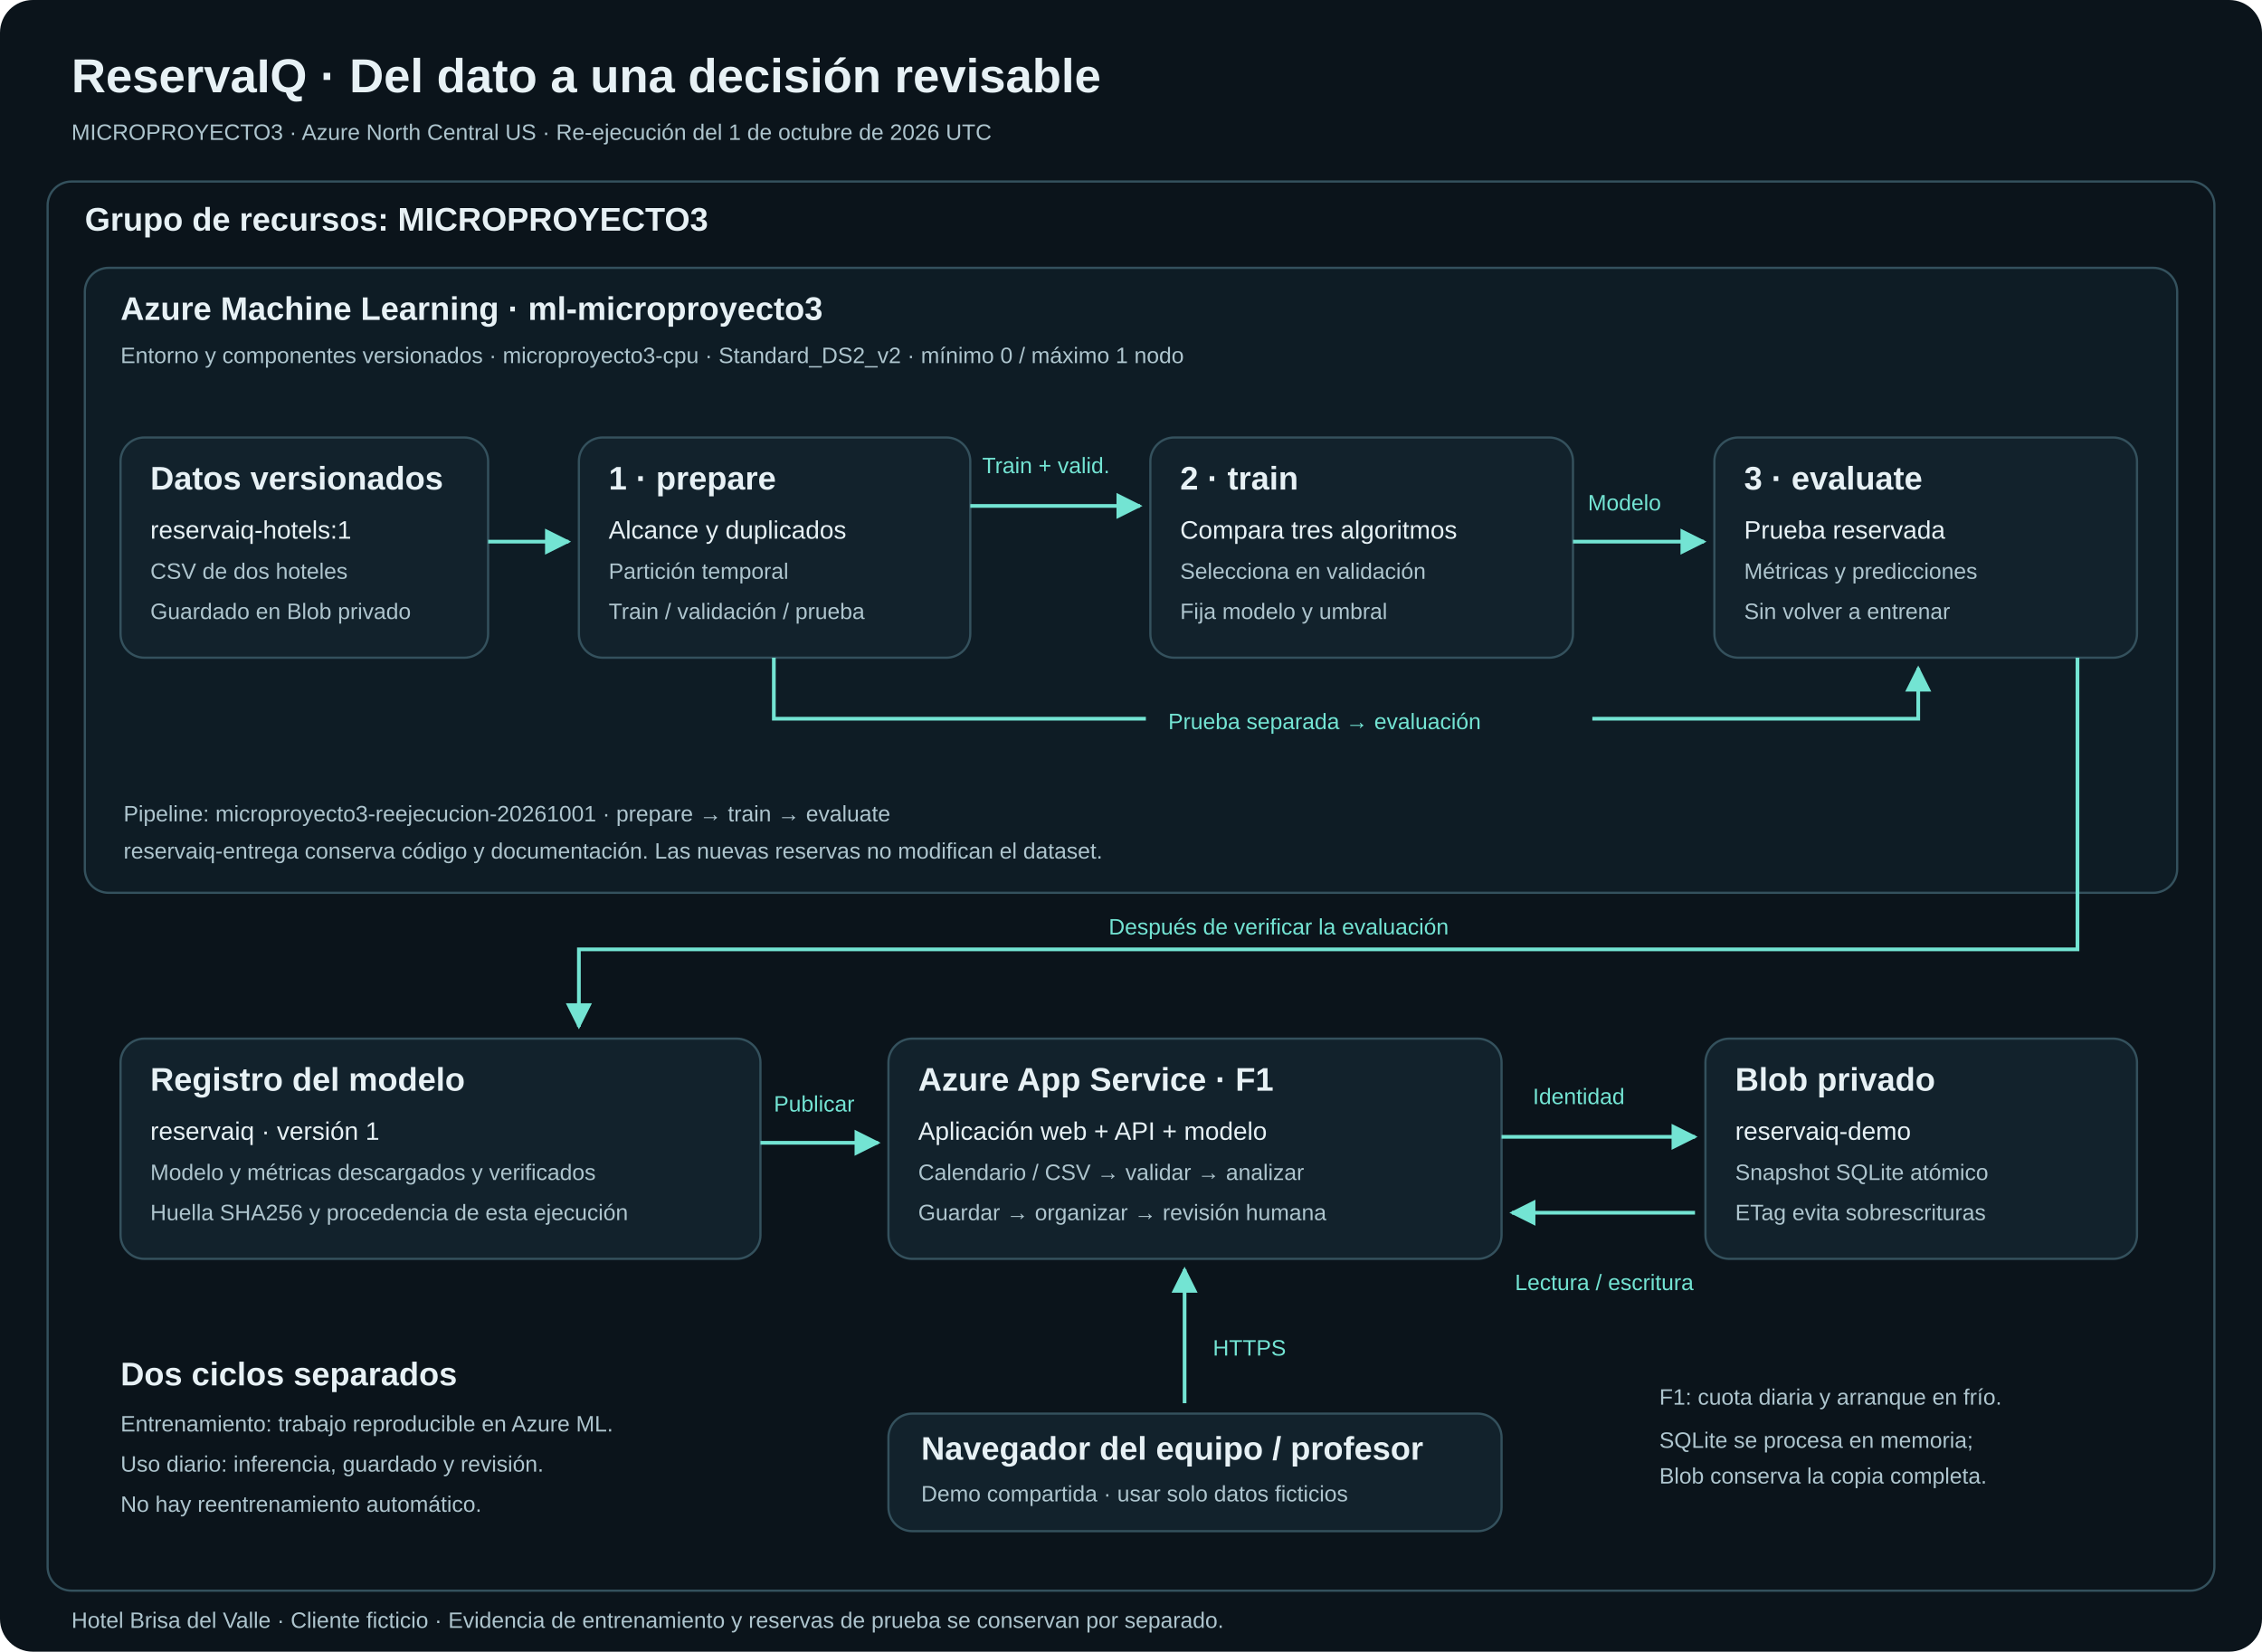
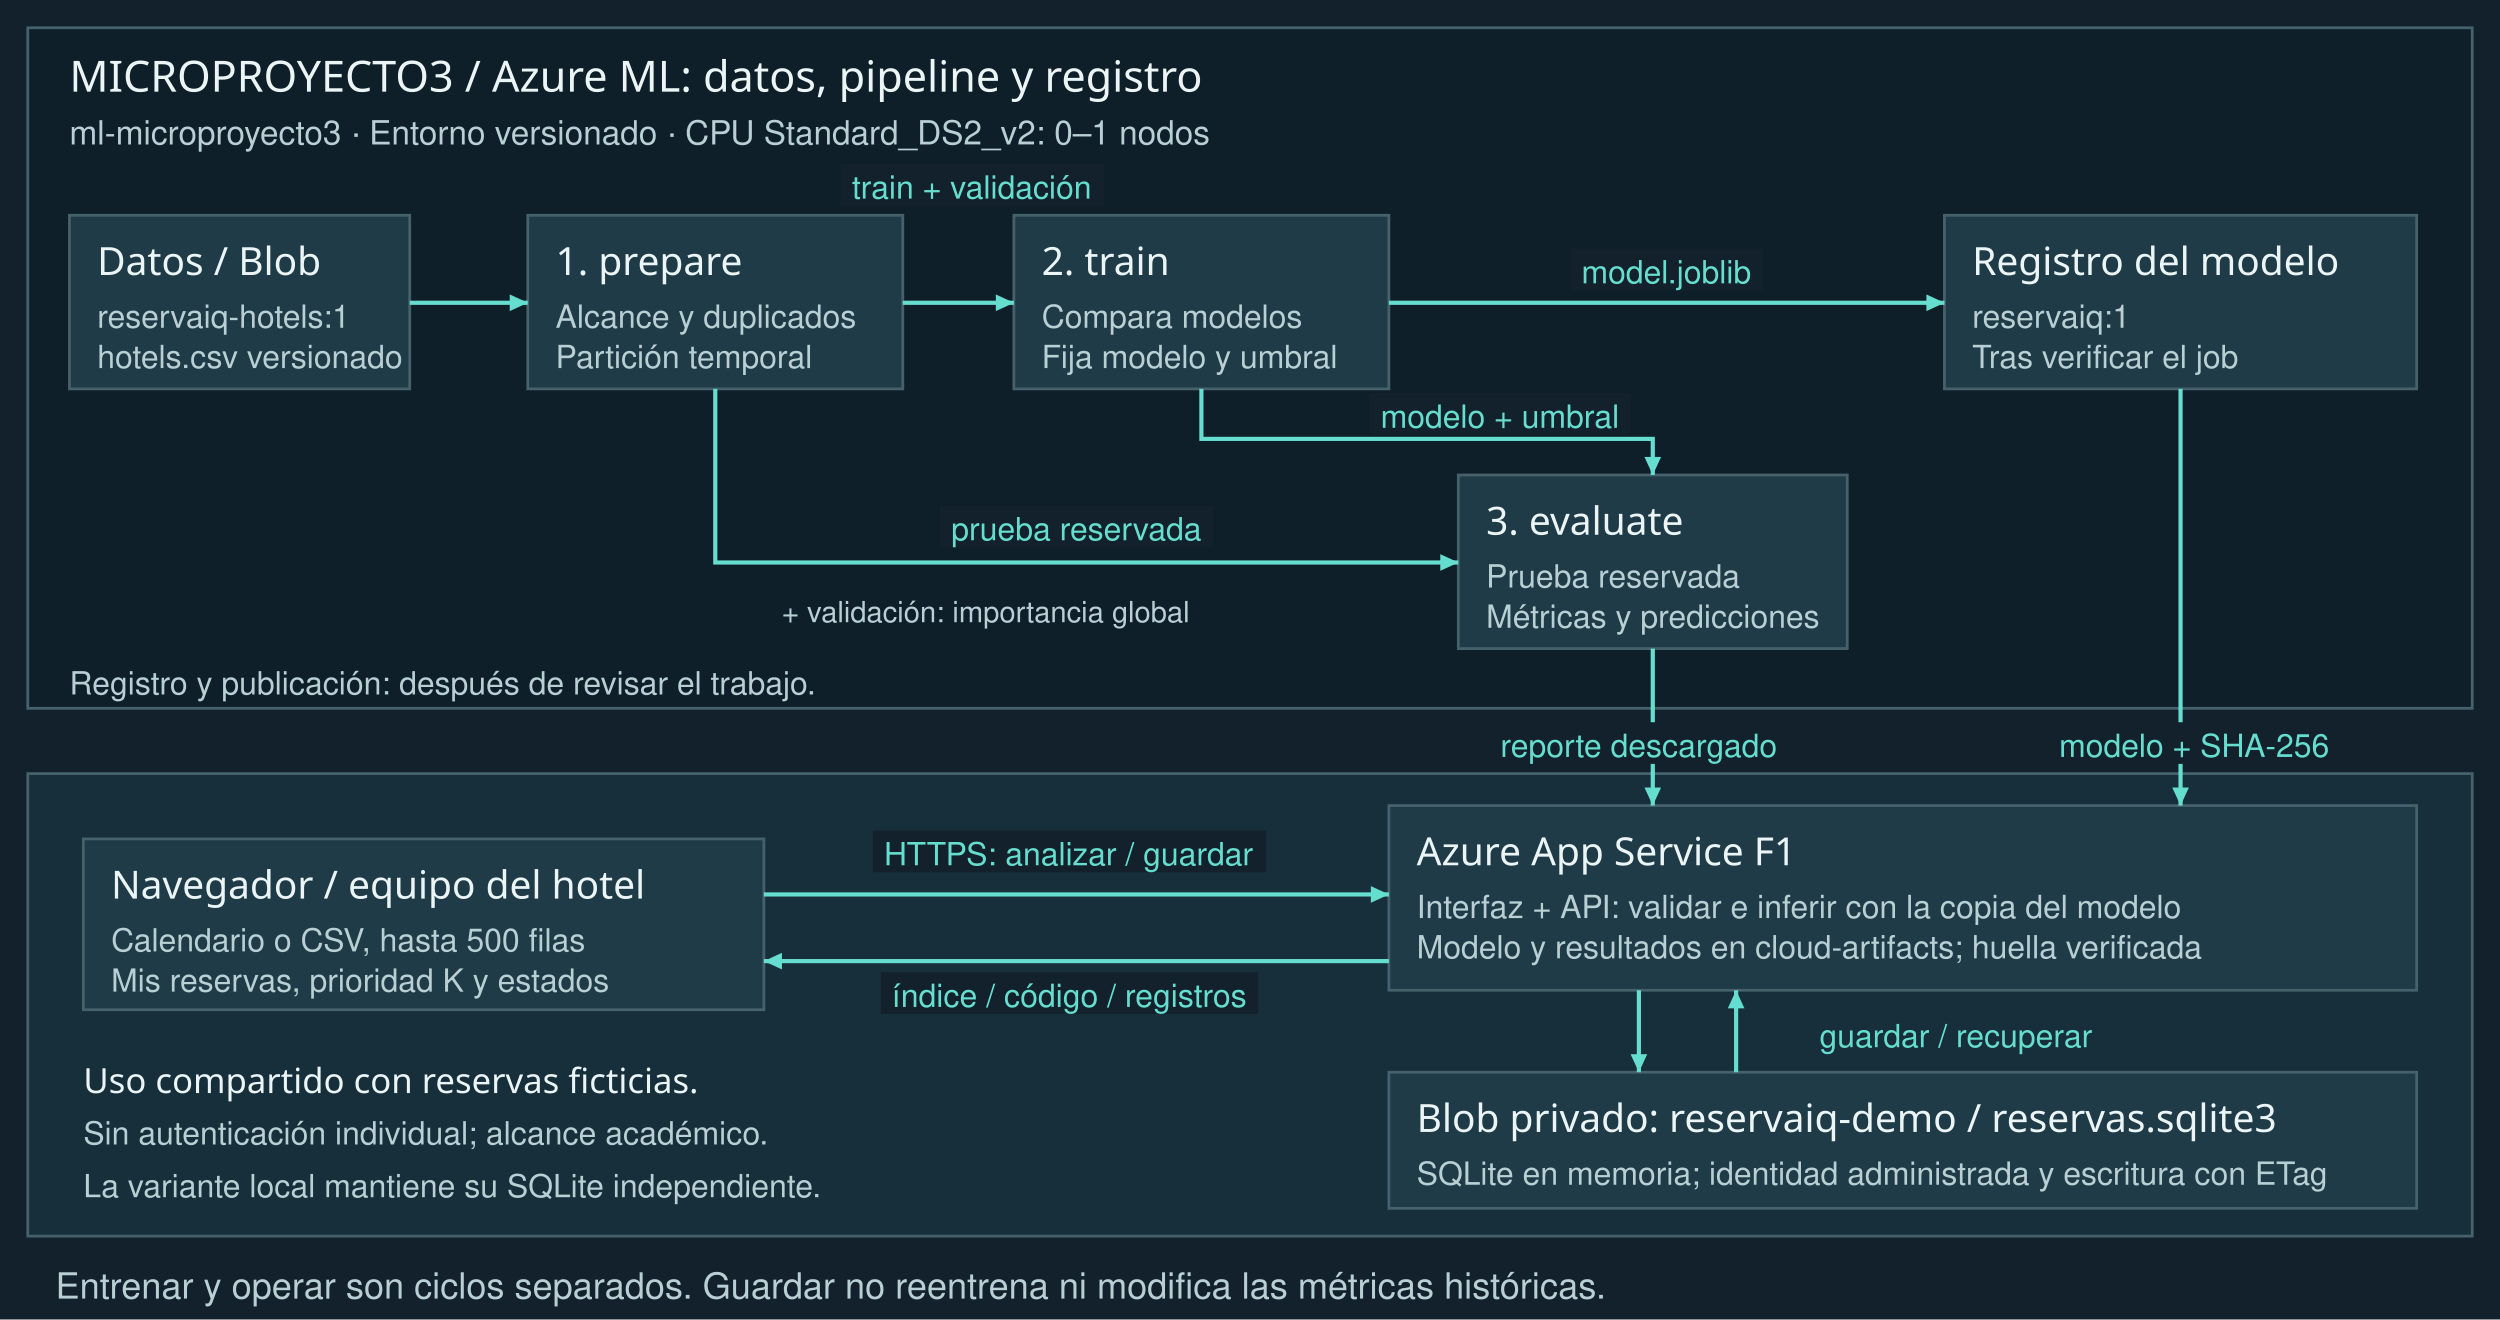
- <svg xmlns="http://www.w3.org/2000/svg" width="1520" height="1110" viewBox="0 0 1520 1110" role="img" aria-labelledby="title desc">
-   <defs>
-     <marker id="arrow" viewBox="0 0 10 10" refX="9" refY="5" markerWidth="7" markerHeight="7" orient="auto-start-reverse">
-       <path d="M0 0L10 5L0 10Z" fill="#73e4d3" />
-     </marker>
-     <style>text{font-family:Arial,sans-serif;fill:#e7f1f5}.title{font-size:32px;font-weight:700}.h{font-size:22px;font-weight:700}.t{font-size:17px}.n{font-size:15px;fill:#aec5ce}.label{font-size:15px;fill:#73e4d3}</style>
-   </defs>
-   <rect width="1520" height="1110" fill="#0b141b" rx="22" />
-   <text x="48" y="62" class="title">ReservaIQ · Del dato a una decisión revisable</text>
-   <text x="48" y="94" class="n">MICROPROYECTO3 · Azure North Central US · Re-ejecución del 1 de octubre de 2026 UTC</text>
-   <rect x="32" y="122" width="1456" height="947" fill="none" stroke="#34515d" stroke-width="1.5" rx="16" />
-   <text x="57" y="155" class="h">Grupo de recursos: MICROPROYECTO3</text>
-   <rect x="57" y="180" width="1406" height="420" fill="#0e1c25" stroke="#34515d" stroke-width="1.5" rx="16" />
-   <text x="81" y="215" class="h">Azure Machine Learning · ml-microproyecto3</text>
-   <text x="81" y="244" class="n">Entorno y componentes versionados · microproyecto3-cpu · Standard_DS2_v2 · mínimo 0 / máximo 1 nodo</text>
-   <rect x="81" y="294" width="247" height="148" fill="#12222c" stroke="#34515d" stroke-width="1.5" rx="16" />
-   <text x="101" y="329" class="h">Datos versionados</text>
-   <text x="101" y="362" class="t">reservaiq-hotels:1</text>
-   <text x="101" y="389" class="n">CSV de dos hoteles</text>
-   <text x="101" y="416" class="n">Guardado en Blob privado</text>
-   <rect x="389" y="294" width="263" height="148" fill="#12222c" stroke="#34515d" stroke-width="1.5" rx="16" />
-   <text x="409" y="329" class="h">1 · prepare</text>
-   <text x="409" y="362" class="t">Alcance y duplicados</text>
-   <text x="409" y="389" class="n">Partición temporal</text>
-   <text x="409" y="416" class="n">Train / validación / prueba</text>
-   <rect x="773" y="294" width="284" height="148" fill="#12222c" stroke="#34515d" stroke-width="1.5" rx="16" />
-   <text x="793" y="329" class="h">2 · train</text>
-   <text x="793" y="362" class="t">Compara tres algoritmos</text>
-   <text x="793" y="389" class="n">Selecciona en validación</text>
-   <text x="793" y="416" class="n">Fija modelo y umbral</text>
-   <rect x="1152" y="294" width="284" height="148" fill="#12222c" stroke="#34515d" stroke-width="1.5" rx="16" />
-   <text x="1172" y="329" class="h">3 · evaluate</text>
-   <text x="1172" y="362" class="t">Prueba reservada</text>
-   <text x="1172" y="389" class="n">Métricas y predicciones</text>
-   <text x="1172" y="416" class="n">Sin volver a entrenar</text>
-   <path d="M328 364H382" fill="none" stroke="#73e4d3" stroke-width="2.5" marker-end="url(#arrow)" />
-   <path d="M652 340H766" fill="none" stroke="#73e4d3" stroke-width="2.5" marker-end="url(#arrow)" />
-   <text x="660" y="318" class="label">Train + valid.</text>
-   <path d="M1057 364H1145" fill="none" stroke="#73e4d3" stroke-width="2.5" marker-end="url(#arrow)" />
-   <text x="1067" y="343" class="label">Modelo</text>
-   <path d="M520 442V483H1289V449" fill="none" stroke="#73e4d3" stroke-width="2.5" marker-end="url(#arrow)" />
-   <rect x="770" y="470" width="300" height="28" fill="#0e1c25" />
-   <text x="785" y="490" class="label">Prueba separada → evaluación</text>
-   <text x="83" y="552" class="n">Pipeline: microproyecto3-reejecucion-20261001 · prepare → train → evaluate</text>
-   <text x="83" y="577" class="n">reservaiq-entrega conserva código y documentación. Las nuevas reservas no modifican el dataset.</text>
-   <path d="M1396 442V638H389V690" fill="none" stroke="#73e4d3" stroke-width="2.5" marker-end="url(#arrow)" />
-   <text x="745" y="628" class="label">Después de verificar la evaluación</text>
-   <rect x="81" y="698" width="430" height="148" fill="#12222c" stroke="#34515d" stroke-width="1.5" rx="16" />
-   <text x="101" y="733" class="h">Registro del modelo</text>
-   <text x="101" y="766" class="t">reservaiq · versión 1</text>
-   <text x="101" y="793" class="n">Modelo y métricas descargados y verificados</text>
-   <text x="101" y="820" class="n">Huella SHA256 y procedencia de esta ejecución</text>
-   <rect x="597" y="698" width="412" height="148" fill="#12222c" stroke="#34515d" stroke-width="1.5" rx="16" />
-   <text x="617" y="733" class="h">Azure App Service · F1</text>
-   <text x="617" y="766" class="t">Aplicación web + API + modelo</text>
-   <text x="617" y="793" class="n">Calendario / CSV → validar → analizar</text>
-   <text x="617" y="820" class="n">Guardar → organizar → revisión humana</text>
-   <rect x="1146" y="698" width="290" height="148" fill="#12222c" stroke="#34515d" stroke-width="1.5" rx="16" />
-   <text x="1166" y="733" class="h">Blob privado</text>
-   <text x="1166" y="766" class="t">reservaiq-demo</text>
-   <text x="1166" y="793" class="n">Snapshot SQLite atómico</text>
-   <text x="1166" y="820" class="n">ETag evita sobrescrituras</text>
-   <path d="M511 768H590" fill="none" stroke="#73e4d3" stroke-width="2.5" marker-end="url(#arrow)" />
-   <text x="520" y="747" class="label">Publicar</text>
-   <path d="M1009 764H1139" fill="none" stroke="#73e4d3" stroke-width="2.5" marker-end="url(#arrow)" />
-   <path d="M1139 815H1016" fill="none" stroke="#73e4d3" stroke-width="2.5" marker-end="url(#arrow)" />
-   <text x="1030" y="742" class="label">Identidad</text>
-   <text x="1018" y="867" class="label">Lectura / escritura</text>
-   <path d="M796 943V853" fill="none" stroke="#73e4d3" stroke-width="2.5" marker-end="url(#arrow)" />
-   <text x="815" y="911" class="label">HTTPS</text>
-   <rect x="597" y="950" width="412" height="79" fill="#12222c" stroke="#34515d" stroke-width="1.5" rx="16" />
-   <text x="619" y="981" class="h">Navegador del equipo / profesor</text>
-   <text x="619" y="1009" class="n">Demo compartida · usar solo datos ficticios</text>
-   <text x="81" y="931" class="h">Dos ciclos separados</text>
-   <text x="81" y="962" class="n">Entrenamiento: trabajo reproducible en Azure ML.</text>
-   <text x="81" y="989" class="n">Uso diario: inferencia, guardado y revisión.</text>
-   <text x="81" y="1016" class="n">No hay reentrenamiento automático.</text>
-   <text x="1115" y="944" class="n">F1: cuota diaria y arranque en frío.</text>
-   <text x="1115" y="973" class="n">SQLite se procesa en memoria;</text>
-   <text x="1115" y="997" class="n">Blob conserva la copia completa.</text>
-   <text x="48" y="1094" class="n">Hotel Brisa del Valle · Cliente ficticio · Evidencia de entrenamiento y reservas de prueba se conservan por separado.</text>
+ <svg xmlns="http://www.w3.org/2000/svg" width="1800" height="950" preserveAspectRatio="xMinYMin meet" viewBox="0 0 1800 950" version="1.0" fill-rule="evenodd">
+   <clipPath id="clip">
+     <rect x="0" y="0" width="1800" height="950" />
+   </clipPath>
+   <g id="group" transform="scale(1,-1) translate(0,-950)" style="clip-path: url(#clip)">
+     <g transform="">
+       <rect x="0" y="0" width="1800" height="950" rx="14" ry="0" style="stroke: none; stroke-linecap: butt; stroke-width: 2; fill: rgb(7%,13%,17%); fill-rule: evenodd;" />
+       <rect x="20" y="440" width="1760" height="490" rx="14" ry="0" style="stroke: rgb(27%,38%,42%); stroke-linecap: butt; stroke-width: 2; fill: rgb(6%,12%,16%); fill-rule: evenodd;" />
+       <text x="50" y="884" style="font-family: Helvetica-Bold; font-size: 31px;fill: rgb(92%,96%,96%); stroke:none;" transform="translate(0,1768) scale(1,-1)">MICROPROYECTO3  /  Azure ML: datos, pipeline y registro</text>
+       <text x="50" y="846" style="font-family: Helvetica; font-size: 24px;fill: rgb(72%,81%,83%); stroke:none;" transform="translate(0,1692) scale(1,-1)">ml-microproyecto3  ·  Entorno versionado  ·  CPU Standard_DS2_v2: 0–1 nodos</text>
+       <rect x="50" y="670" width="245" height="125" rx="14" ry="0" style="stroke: rgb(27%,38%,42%); stroke-linecap: butt; stroke-width: 2; fill: rgb(12%,23%,28%); fill-rule: evenodd;" />
+       <text x="70" y="752" style="font-family: Helvetica-Bold; font-size: 28px;fill: rgb(92%,96%,96%); stroke:none;" transform="translate(0,1504) scale(1,-1)">Datos / Blob</text>
+       <text x="70" y="714" style="font-family: Helvetica; font-size: 23px;fill: rgb(72%,81%,83%); stroke:none;" transform="translate(0,1428) scale(1,-1)">reservaiq-hotels:1</text>
+       <text x="70" y="685" style="font-family: Helvetica; font-size: 23px;fill: rgb(72%,81%,83%); stroke:none;" transform="translate(0,1370) scale(1,-1)">hotels.csv versionado</text>
+       <rect x="380" y="670" width="270" height="125" rx="14" ry="0" style="stroke: rgb(27%,38%,42%); stroke-linecap: butt; stroke-width: 2; fill: rgb(12%,23%,28%); fill-rule: evenodd;" />
+       <text x="400" y="752" style="font-family: Helvetica-Bold; font-size: 28px;fill: rgb(92%,96%,96%); stroke:none;" transform="translate(0,1504) scale(1,-1)">1. prepare</text>
+       <text x="400" y="714" style="font-family: Helvetica; font-size: 23px;fill: rgb(72%,81%,83%); stroke:none;" transform="translate(0,1428) scale(1,-1)">Alcance y duplicados</text>
+       <text x="400" y="685" style="font-family: Helvetica; font-size: 23px;fill: rgb(72%,81%,83%); stroke:none;" transform="translate(0,1370) scale(1,-1)">Partición temporal</text>
+       <rect x="730" y="670" width="270" height="125" rx="14" ry="0" style="stroke: rgb(27%,38%,42%); stroke-linecap: butt; stroke-width: 2; fill: rgb(12%,23%,28%); fill-rule: evenodd;" />
+       <text x="750" y="752" style="font-family: Helvetica-Bold; font-size: 28px;fill: rgb(92%,96%,96%); stroke:none;" transform="translate(0,1504) scale(1,-1)">2. train</text>
+       <text x="750" y="714" style="font-family: Helvetica; font-size: 23px;fill: rgb(72%,81%,83%); stroke:none;" transform="translate(0,1428) scale(1,-1)">Compara modelos</text>
+       <text x="750" y="685" style="font-family: Helvetica; font-size: 23px;fill: rgb(72%,81%,83%); stroke:none;" transform="translate(0,1370) scale(1,-1)">Fija modelo y umbral</text>
+       <rect x="1050" y="483" width="280" height="125" rx="14" ry="0" style="stroke: rgb(27%,38%,42%); stroke-linecap: butt; stroke-width: 2; fill: rgb(12%,23%,28%); fill-rule: evenodd;" />
+       <text x="1070" y="565" style="font-family: Helvetica-Bold; font-size: 28px;fill: rgb(92%,96%,96%); stroke:none;" transform="translate(0,1130) scale(1,-1)">3. evaluate</text>
+       <text x="1070" y="527" style="font-family: Helvetica; font-size: 23px;fill: rgb(72%,81%,83%); stroke:none;" transform="translate(0,1054) scale(1,-1)">Prueba reservada</text>
+       <text x="1070" y="498" style="font-family: Helvetica; font-size: 23px;fill: rgb(72%,81%,83%); stroke:none;" transform="translate(0,996) scale(1,-1)">Métricas y predicciones</text>
+       <rect x="1400" y="670" width="340" height="125" rx="14" ry="0" style="stroke: rgb(27%,38%,42%); stroke-linecap: butt; stroke-width: 2; fill: rgb(12%,23%,28%); fill-rule: evenodd;" />
+       <text x="1420" y="752" style="font-family: Helvetica-Bold; font-size: 28px;fill: rgb(92%,96%,96%); stroke:none;" transform="translate(0,1504) scale(1,-1)">Registro del modelo</text>
+       <text x="1420" y="714" style="font-family: Helvetica; font-size: 23px;fill: rgb(72%,81%,83%); stroke:none;" transform="translate(0,1428) scale(1,-1)">reservaiq:1</text>
+       <text x="1420" y="685" style="font-family: Helvetica; font-size: 23px;fill: rgb(72%,81%,83%); stroke:none;" transform="translate(0,1370) scale(1,-1)">Tras verificar el job</text>
+       <polyline points="295 732, 380 732" style="stroke: rgb(40%,87%,81%); stroke-linecap: butt; stroke-width: 3; fill: None; fill-rule: evenodd;" />
+       <polygon points="380 732, 367 726, 367 738" style="stroke: none; stroke-linecap: butt; stroke-width: 1; fill: rgb(40%,87%,81%); fill-rule: evenodd;" />
+       <polyline points="650 732, 730 732" style="stroke: rgb(40%,87%,81%); stroke-linecap: butt; stroke-width: 3; fill: None; fill-rule: evenodd;" />
+       <polygon points="730 732, 717 726, 717 738" style="stroke: none; stroke-linecap: butt; stroke-width: 1; fill: rgb(40%,87%,81%); fill-rule: evenodd;" />
+       <rect x="605.394" y="802" width="189.213" height="30" rx="14" ry="0" style="stroke: none; stroke-linecap: butt; stroke-width: 2; fill: rgb(7%,13%,17%); fill-rule: evenodd;" />
+       <text x="613.394" y="807" style="font-family: Helvetica; font-size: 23px;fill: rgb(40%,87%,81%); stroke:none;" transform="translate(0,1614) scale(1,-1)">train + validación</text>
+       <polyline points="515 670, 515 545, 1050 545" style="stroke: rgb(40%,87%,81%); stroke-linecap: butt; stroke-width: 3; fill: None; fill-rule: evenodd;" />
+       <polygon points="1050 545, 1037 539, 1037 551" style="stroke: none; stroke-linecap: butt; stroke-width: 1; fill: rgb(40%,87%,81%); fill-rule: evenodd;" />
+       <rect x="676.875" y="556" width="196.251" height="30" rx="14" ry="0" style="stroke: none; stroke-linecap: butt; stroke-width: 2; fill: rgb(7%,13%,17%); fill-rule: evenodd;" />
+       <text x="684.875" y="561" style="font-family: Helvetica; font-size: 23px;fill: rgb(40%,87%,81%); stroke:none;" transform="translate(0,1122) scale(1,-1)">prueba reservada</text>
+       <text x="563" y="502" style="font-family: Helvetica; font-size: 21px;fill: rgb(72%,81%,83%); stroke:none;" transform="translate(0,1004) scale(1,-1)">+ validación: importancia global</text>
+       <polyline points="865 670, 865 634, 1190 634, 1190 608" style="stroke: rgb(40%,87%,81%); stroke-linecap: butt; stroke-width: 3; fill: None; fill-rule: evenodd;" />
+       <polygon points="1190 608, 1184 621, 1196 621" style="stroke: none; stroke-linecap: butt; stroke-width: 1; fill: rgb(40%,87%,81%); fill-rule: evenodd;" />
+       <rect x="986.038" y="637" width="187.925" height="30" rx="14" ry="0" style="stroke: none; stroke-linecap: butt; stroke-width: 2; fill: rgb(7%,13%,17%); fill-rule: evenodd;" />
+       <text x="994.038" y="642" style="font-family: Helvetica; font-size: 23px;fill: rgb(40%,87%,81%); stroke:none;" transform="translate(0,1284) scale(1,-1)">modelo + umbral</text>
+       <polyline points="1000 732, 1400 732" style="stroke: rgb(40%,87%,81%); stroke-linecap: butt; stroke-width: 3; fill: None; fill-rule: evenodd;" />
+       <polygon points="1400 732, 1387 726, 1387 738" style="stroke: none; stroke-linecap: butt; stroke-width: 1; fill: rgb(40%,87%,81%); fill-rule: evenodd;" />
+       <rect x="1130.648" y="741" width="138.705" height="30" rx="14" ry="0" style="stroke: none; stroke-linecap: butt; stroke-width: 2; fill: rgb(7%,13%,17%); fill-rule: evenodd;" />
+       <text x="1138.648" y="746" style="font-family: Helvetica; font-size: 23px;fill: rgb(40%,87%,81%); stroke:none;" transform="translate(0,1492) scale(1,-1)">model.joblib</text>
+       <text x="50" y="450" style="font-family: Helvetica; font-size: 23px;fill: rgb(72%,81%,83%); stroke:none;" transform="translate(0,900) scale(1,-1)">Registro y publicación: después de revisar el trabajo.</text>
+       <rect x="20" y="60" width="1760" height="333" rx="14" ry="0" style="stroke: rgb(27%,38%,42%); stroke-linecap: butt; stroke-width: 2; fill: rgb(9%,18%,23%); fill-rule: evenodd;" />
+       <rect x="60" y="223" width="490" height="123" rx="14" ry="0" style="stroke: rgb(27%,38%,42%); stroke-linecap: butt; stroke-width: 2; fill: rgb(12%,23%,28%); fill-rule: evenodd;" />
+       <text x="80" y="303" style="font-family: Helvetica-Bold; font-size: 28px;fill: rgb(92%,96%,96%); stroke:none;" transform="translate(0,606) scale(1,-1)">Navegador / equipo del hotel</text>
+       <text x="80" y="265" style="font-family: Helvetica; font-size: 23px;fill: rgb(72%,81%,83%); stroke:none;" transform="translate(0,530) scale(1,-1)">Calendario o CSV, hasta 500 filas</text>
+       <text x="80" y="236" style="font-family: Helvetica; font-size: 23px;fill: rgb(72%,81%,83%); stroke:none;" transform="translate(0,472) scale(1,-1)">Mis reservas, prioridad K y estados</text>
+       <rect x="1000" y="237" width="740" height="133" rx="14" ry="0" style="stroke: rgb(27%,38%,42%); stroke-linecap: butt; stroke-width: 2; fill: rgb(12%,23%,28%); fill-rule: evenodd;" />
+       <text x="1020" y="327" style="font-family: Helvetica-Bold; font-size: 28px;fill: rgb(92%,96%,96%); stroke:none;" transform="translate(0,654) scale(1,-1)">Azure App Service F1</text>
+       <text x="1020" y="289" style="font-family: Helvetica; font-size: 23px;fill: rgb(72%,81%,83%); stroke:none;" transform="translate(0,578) scale(1,-1)">Interfaz + API: validar e inferir con la copia del modelo</text>
+       <text x="1020" y="260" style="font-family: Helvetica; font-size: 23px;fill: rgb(72%,81%,83%); stroke:none;" transform="translate(0,520) scale(1,-1)">Modelo y resultados en cloud-artifacts; huella verificada</text>
+       <polyline points="1190 483, 1190 370" style="stroke: rgb(40%,87%,81%); stroke-linecap: butt; stroke-width: 3; fill: None; fill-rule: evenodd;" />
+       <polygon points="1190 370, 1184 383, 1196 383" style="stroke: none; stroke-linecap: butt; stroke-width: 1; fill: rgb(40%,87%,81%); fill-rule: evenodd;" />
+       <rect x="1072.284" y="400" width="215.433" height="30" rx="14" ry="0" style="stroke: none; stroke-linecap: butt; stroke-width: 2; fill: rgb(7%,13%,17%); fill-rule: evenodd;" />
+       <text x="1080.284" y="405" style="font-family: Helvetica; font-size: 23px;fill: rgb(40%,87%,81%); stroke:none;" transform="translate(0,810) scale(1,-1)">reporte descargado</text>
+       <polyline points="1570 670, 1570 370" style="stroke: rgb(40%,87%,81%); stroke-linecap: butt; stroke-width: 3; fill: None; fill-rule: evenodd;" />
+       <polygon points="1570 370, 1564 383, 1576 383" style="stroke: none; stroke-linecap: butt; stroke-width: 1; fill: rgb(40%,87%,81%); fill-rule: evenodd;" />
+       <rect x="1474.526" y="400" width="210.948" height="30" rx="14" ry="0" style="stroke: none; stroke-linecap: butt; stroke-width: 2; fill: rgb(7%,13%,17%); fill-rule: evenodd;" />
+       <text x="1482.526" y="405" style="font-family: Helvetica; font-size: 23px;fill: rgb(40%,87%,81%); stroke:none;" transform="translate(0,810) scale(1,-1)">modelo + SHA-256</text>
+       <polyline points="550 306, 1000 306" style="stroke: rgb(40%,87%,81%); stroke-linecap: butt; stroke-width: 3; fill: None; fill-rule: evenodd;" />
+       <polygon points="1000 306, 987 300, 987 312" style="stroke: none; stroke-linecap: butt; stroke-width: 1; fill: rgb(40%,87%,81%); fill-rule: evenodd;" />
+       <rect x="628.428" y="322" width="283.145" height="30" rx="14" ry="0" style="stroke: none; stroke-linecap: butt; stroke-width: 2; fill: rgb(7%,13%,17%); fill-rule: evenodd;" />
+       <text x="636.428" y="327" style="font-family: Helvetica; font-size: 23px;fill: rgb(40%,87%,81%); stroke:none;" transform="translate(0,654) scale(1,-1)">HTTPS: analizar / guardar</text>
+       <polyline points="1000 258, 550 258" style="stroke: rgb(40%,87%,81%); stroke-linecap: butt; stroke-width: 3; fill: None; fill-rule: evenodd;" />
+       <polygon points="550 258, 563 264, 563 252" style="stroke: none; stroke-linecap: butt; stroke-width: 1; fill: rgb(40%,87%,81%); fill-rule: evenodd;" />
+       <rect x="634.166" y="220" width="271.668" height="30" rx="14" ry="0" style="stroke: none; stroke-linecap: butt; stroke-width: 2; fill: rgb(7%,13%,17%); fill-rule: evenodd;" />
+       <text x="642.166" y="225" style="font-family: Helvetica; font-size: 23px;fill: rgb(40%,87%,81%); stroke:none;" transform="translate(0,450) scale(1,-1)">índice / código / registros</text>
+       <rect x="1000" y="80" width="740" height="98" rx="14" ry="0" style="stroke: rgb(27%,38%,42%); stroke-linecap: butt; stroke-width: 2; fill: rgb(12%,23%,28%); fill-rule: evenodd;" />
+       <text x="1020" y="135" style="font-family: Helvetica-Bold; font-size: 28px;fill: rgb(92%,96%,96%); stroke:none;" transform="translate(0,270) scale(1,-1)">Blob privado: reservaiq-demo / reservas.sqlite3</text>
+       <text x="1020" y="97" style="font-family: Helvetica; font-size: 23px;fill: rgb(72%,81%,83%); stroke:none;" transform="translate(0,194) scale(1,-1)">SQLite en memoria; identidad administrada y escritura con ETag</text>
+       <polyline points="1180 237, 1180 178" style="stroke: rgb(40%,87%,81%); stroke-linecap: butt; stroke-width: 3; fill: None; fill-rule: evenodd;" />
+       <polygon points="1180 178, 1174 191, 1186 191" style="stroke: none; stroke-linecap: butt; stroke-width: 1; fill: rgb(40%,87%,81%); fill-rule: evenodd;" />
+       <polyline points="1250 178, 1250 237" style="stroke: rgb(40%,87%,81%); stroke-linecap: butt; stroke-width: 3; fill: None; fill-rule: evenodd;" />
+       <polygon points="1250 237, 1256 224, 1244 224" style="stroke: none; stroke-linecap: butt; stroke-width: 1; fill: rgb(40%,87%,81%); fill-rule: evenodd;" />
+       <text x="1310" y="196" style="font-family: Helvetica; font-size: 23px;fill: rgb(40%,87%,81%); stroke:none;" transform="translate(0,392) scale(1,-1)">guardar / recuperar</text>
+       <text x="60" y="163" style="font-family: Helvetica-Bold; font-size: 25px;fill: rgb(92%,96%,96%); stroke:none;" transform="translate(0,326) scale(1,-1)">Uso compartido con reservas ficticias.</text>
+       <text x="60" y="126" style="font-family: Helvetica; font-size: 23px;fill: rgb(72%,81%,83%); stroke:none;" transform="translate(0,252) scale(1,-1)">Sin autenticación individual; alcance académico.</text>
+       <text x="60" y="88" style="font-family: Helvetica; font-size: 23px;fill: rgb(72%,81%,83%); stroke:none;" transform="translate(0,176) scale(1,-1)">La variante local mantiene su SQLite independiente.</text>
+       <text x="40" y="15" style="font-family: Helvetica; font-size: 26px;fill: rgb(72%,81%,83%); stroke:none;" transform="translate(0,30) scale(1,-1)">Entrenar y operar son ciclos separados. Guardar no reentrena ni modifica las métricas históricas.</text>
+     </g>
+   </g>
</svg>
